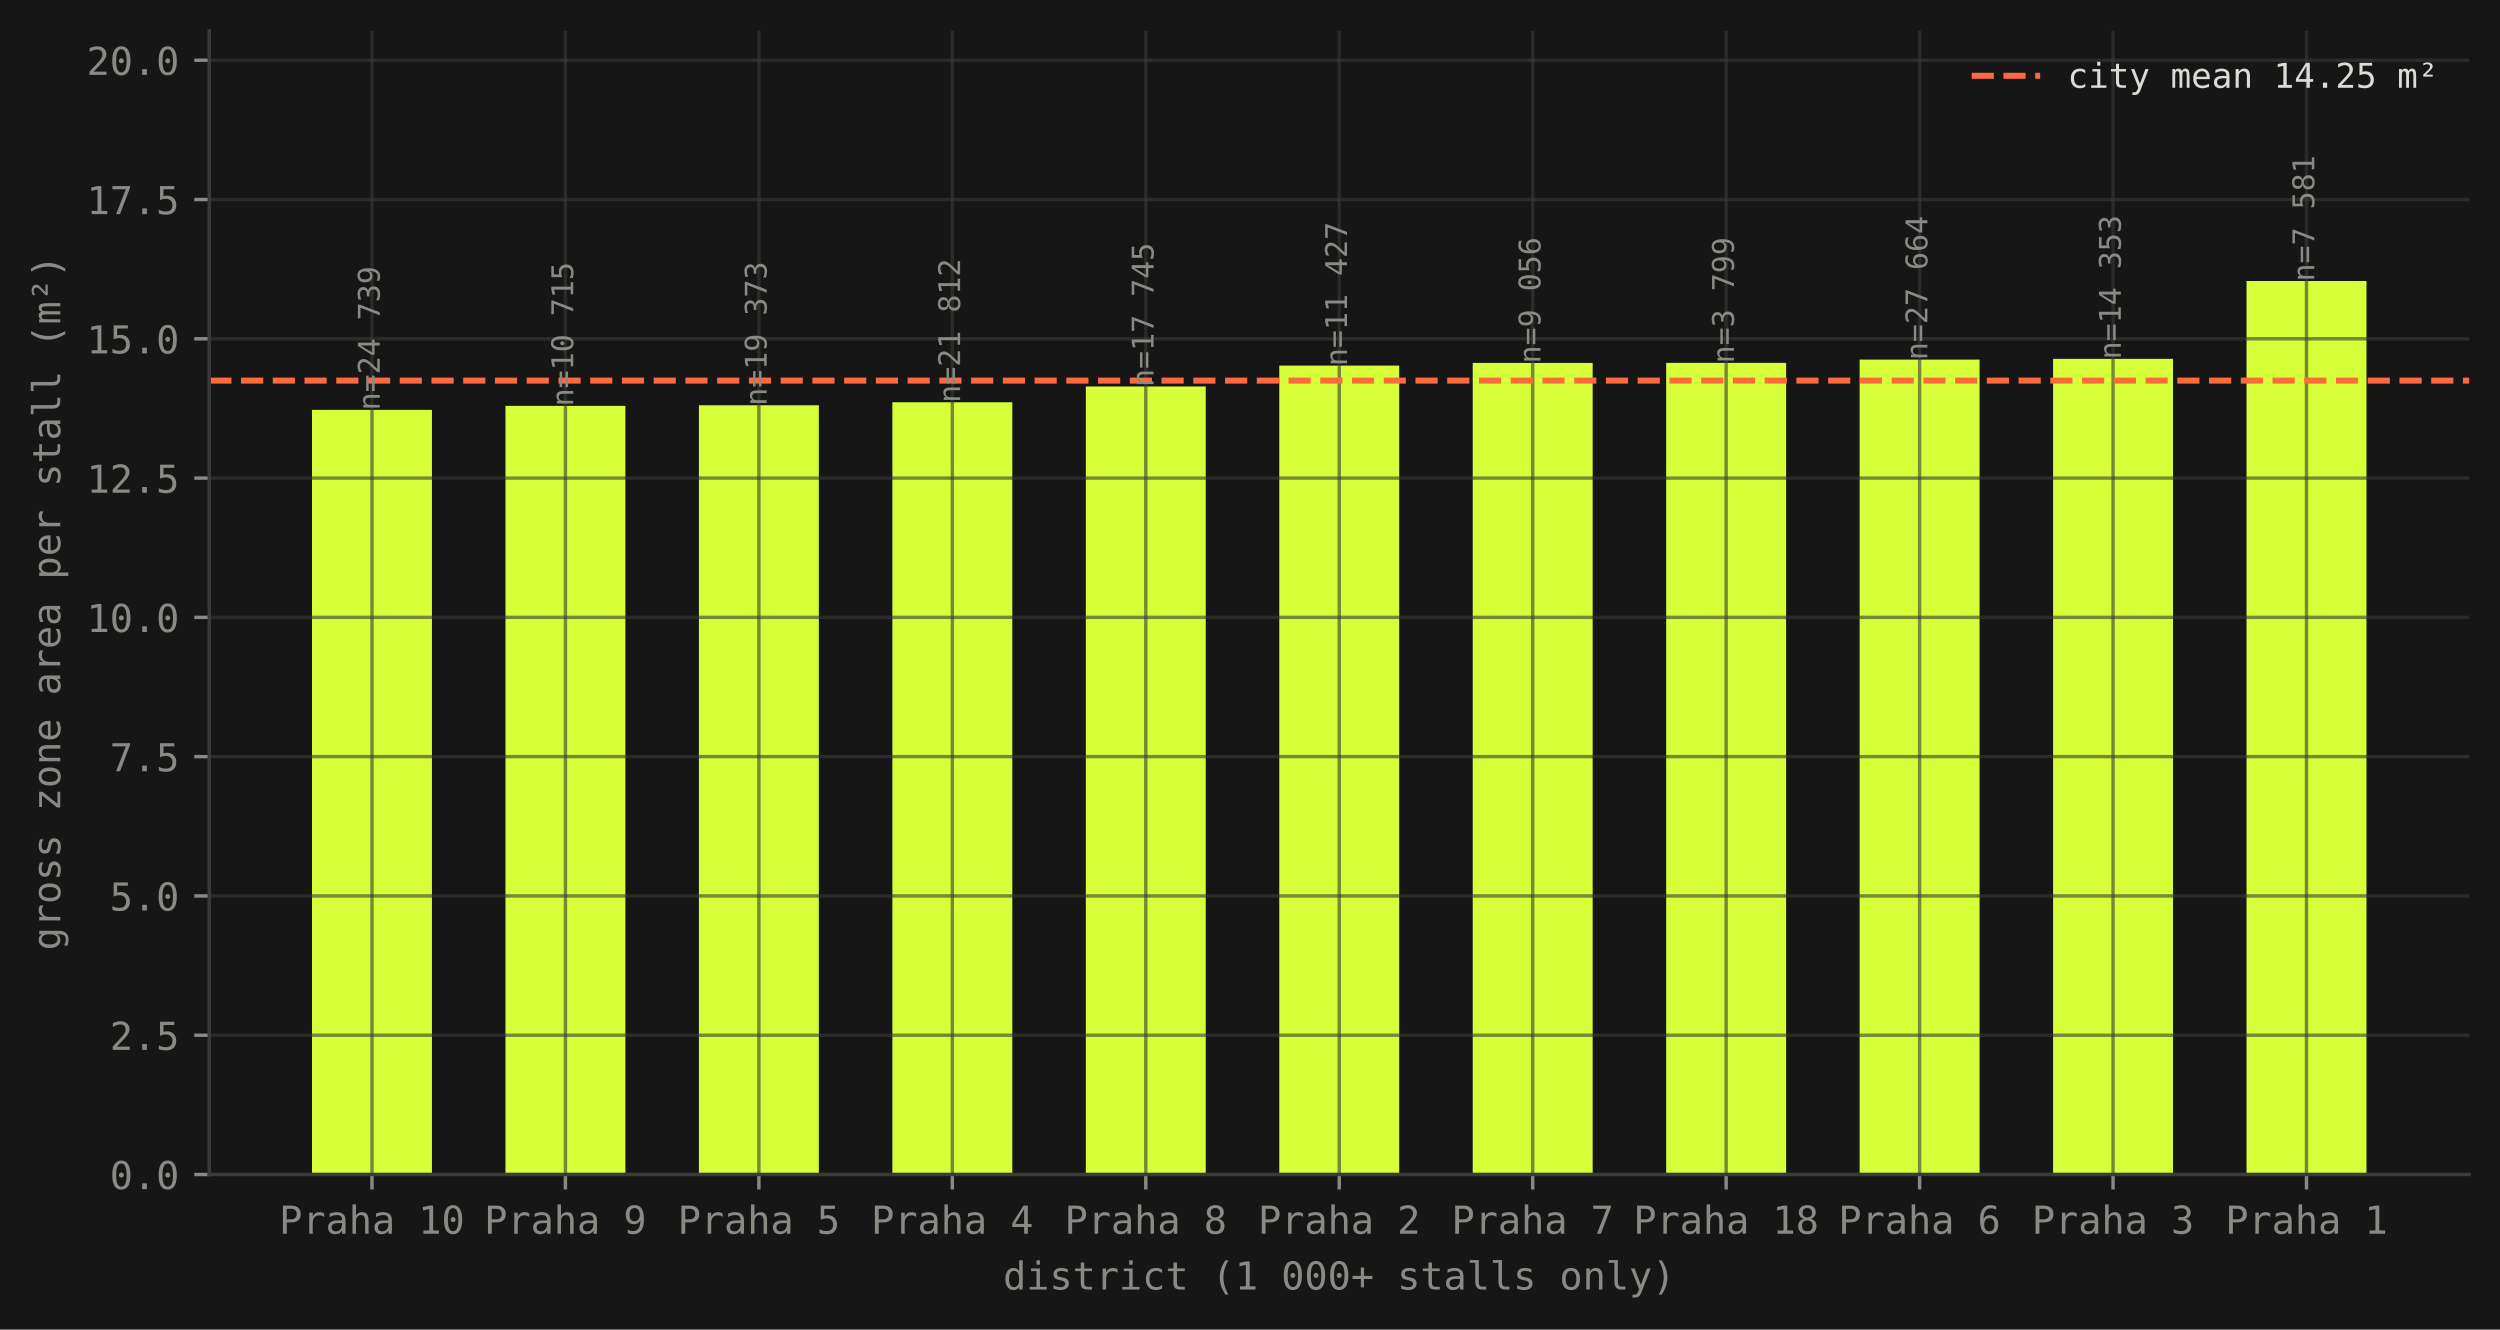
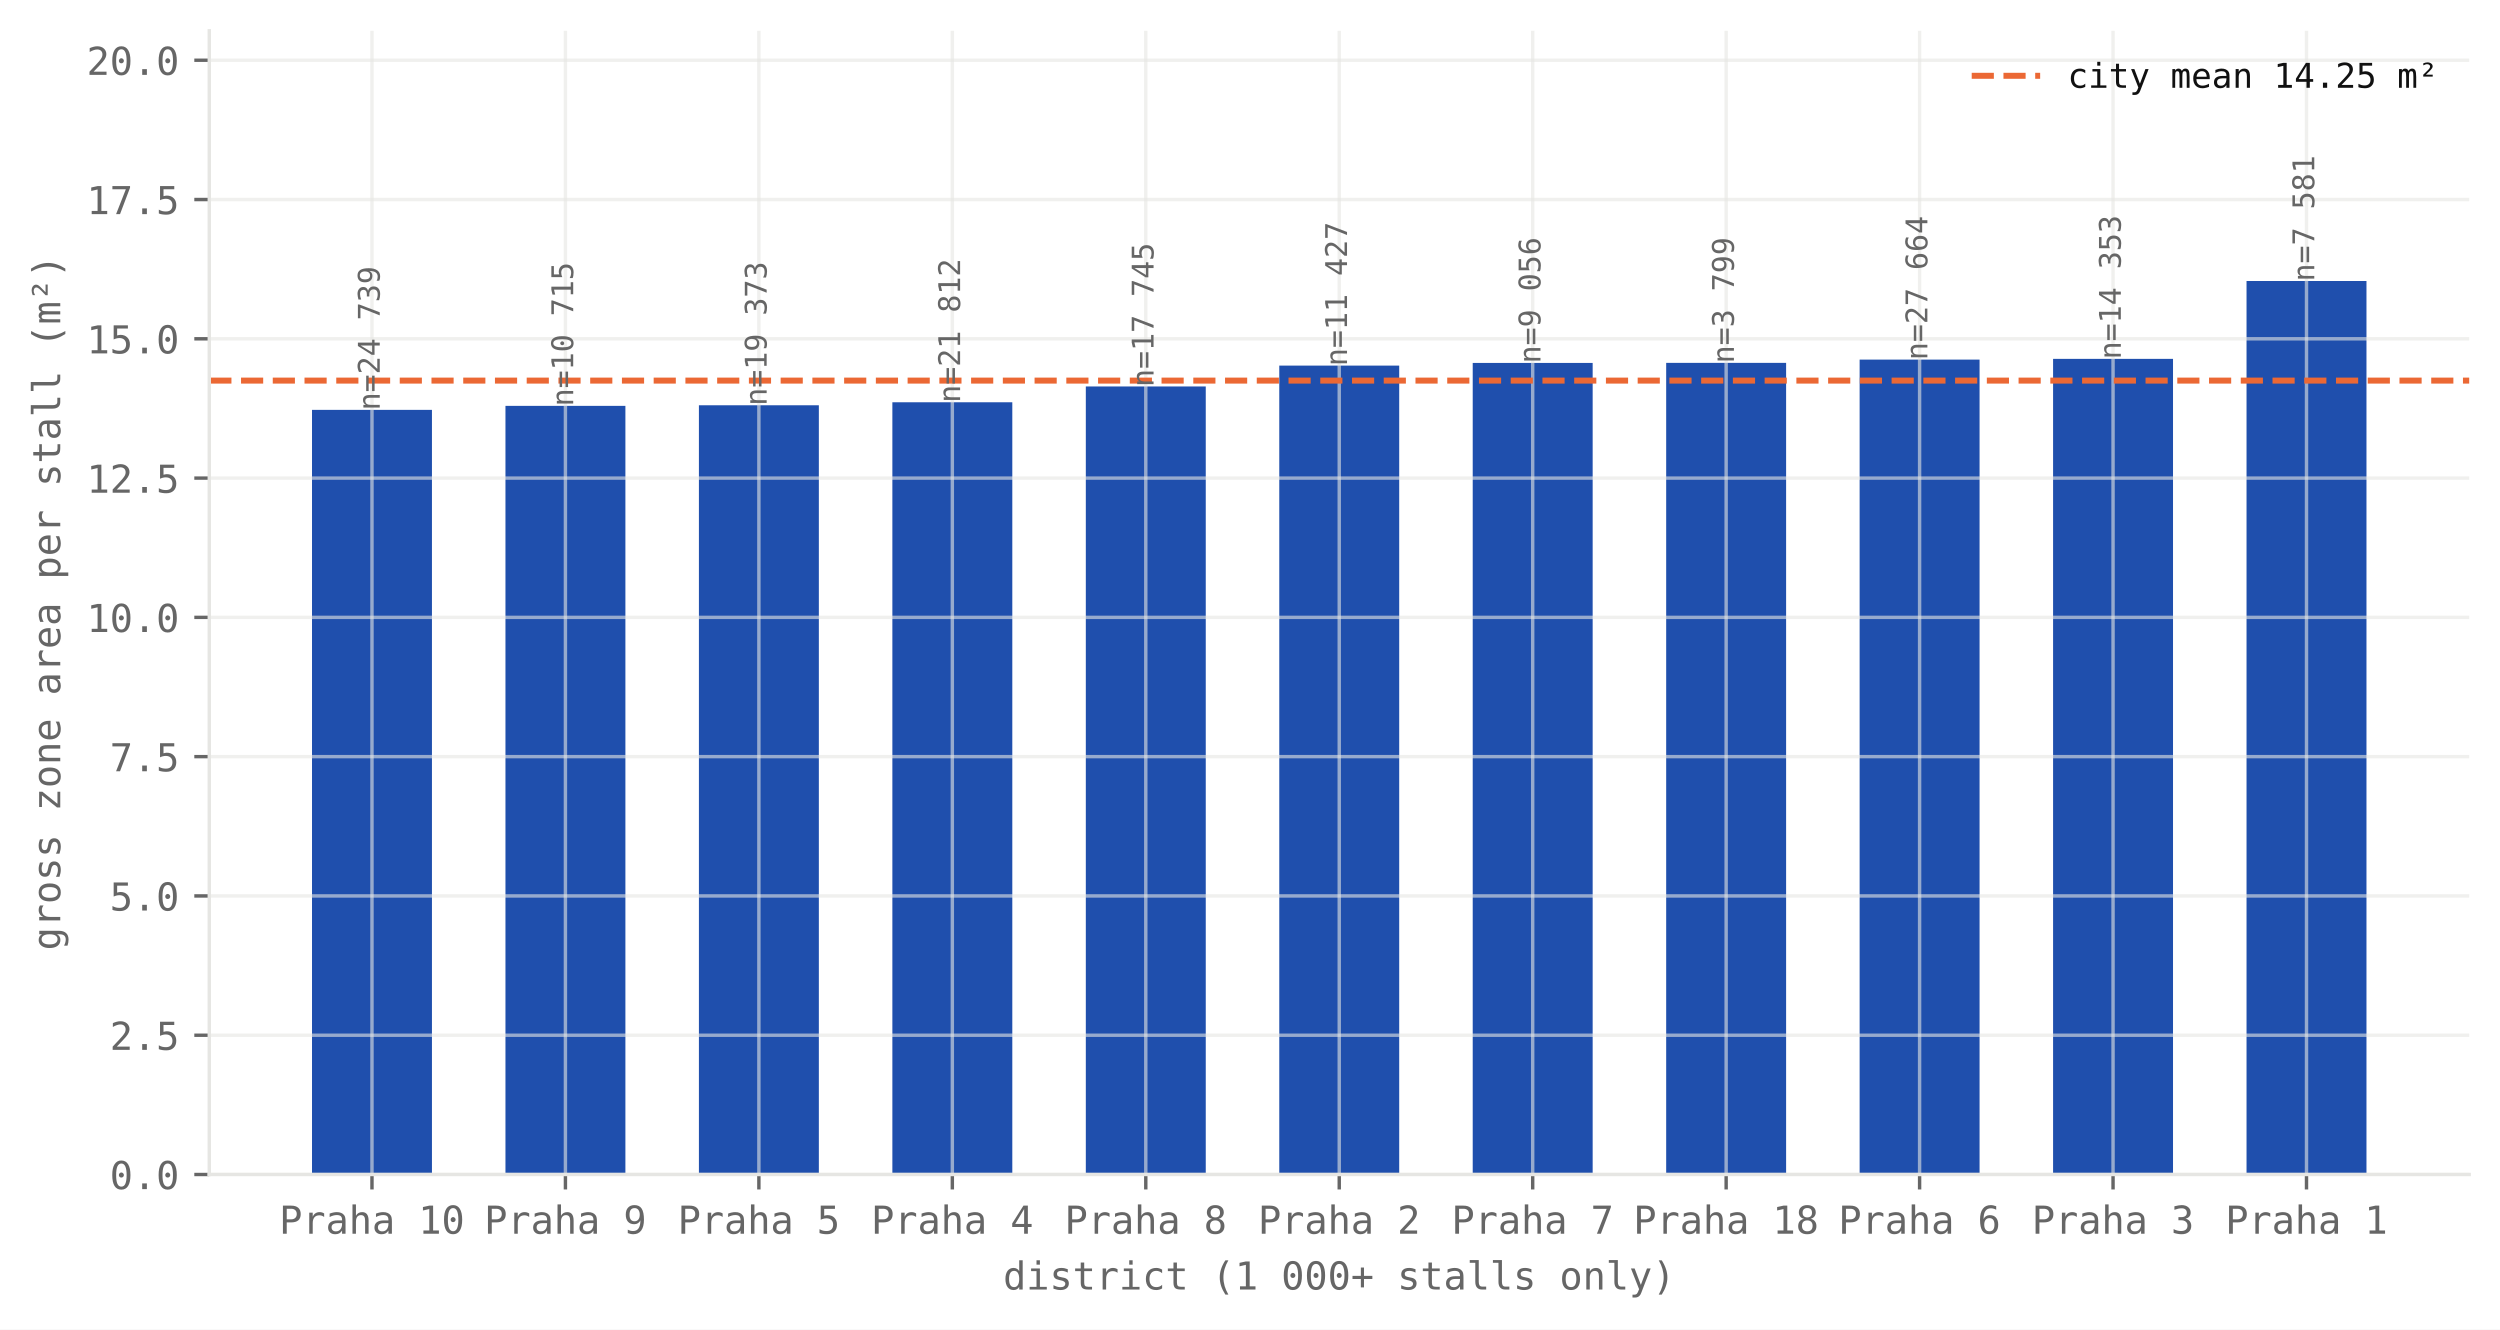
<svg xmlns="http://www.w3.org/2000/svg" xmlns:xlink="http://www.w3.org/1999/xlink" width="584.4pt" height="310.8pt" viewBox="0 0 584.4 310.8" version="1.1">
  <defs>
    <style type="text/css">*{stroke-linejoin: round; stroke-linecap: butt}</style>
  </defs>
  <g id="figure_1">
    <g id="patch_1">
-       <path d="M 0 310.8  L 584.4 310.8  L 584.4 0  L 0 0  z " style="fill: #161616" />
+       <path d="M 0 310.8  L 584.4 310.8  L 584.4 0  L 0 0  z " style="fill: #ffffff" />
    </g>
    <g id="axes_1">
      <g id="patch_2">
-         <path d="M 48.922 274.55  L 577.2 274.55  L 577.2 7.2  L 48.922 7.2  z " style="fill: #161616" />
+         <path d="M 48.922 274.55  L 577.2 274.55  L 577.2 7.2  L 48.922 7.2  z " style="fill: #ffffff" />
      </g>
      <g id="patch_3">
-         <path d="M 72.934 274.55  L 100.972 274.55  L 100.972 95.815  L 72.934 95.815  z " clip-path="url(#pe14a944b74)" style="fill: #d6ff3a" />
+         <path d="M 72.934 274.55  L 100.972 274.55  L 100.972 95.815  L 72.934 95.815  z " clip-path="url(#pe14a944b74)" style="fill: #1f4fad" />
      </g>
      <g id="patch_4">
-         <path d="M 118.156 274.55  L 146.193 274.55  L 146.193 94.875  L 118.156 94.875  z " clip-path="url(#pe14a944b74)" style="fill: #d6ff3a" />
+         <path d="M 118.156 274.55  L 146.193 274.55  L 146.193 94.875  L 118.156 94.875  z " clip-path="url(#pe14a944b74)" style="fill: #1f4fad" />
      </g>
      <g id="patch_5">
-         <path d="M 163.377 274.55  L 191.415 274.55  L 191.415 94.736  L 163.377 94.736  z " clip-path="url(#pe14a944b74)" style="fill: #d6ff3a" />
+         <path d="M 163.377 274.55  L 191.415 274.55  L 191.415 94.736  L 163.377 94.736  z " clip-path="url(#pe14a944b74)" style="fill: #1f4fad" />
      </g>
      <g id="patch_6">
-         <path d="M 208.599 274.55  L 236.636 274.55  L 236.636 94.041  L 208.599 94.041  z " clip-path="url(#pe14a944b74)" style="fill: #d6ff3a" />
+         <path d="M 208.599 274.55  L 236.636 274.55  L 236.636 94.041  L 208.599 94.041  z " clip-path="url(#pe14a944b74)" style="fill: #1f4fad" />
      </g>
      <g id="patch_7">
-         <path d="M 253.82 274.55  L 281.858 274.55  L 281.858 90.345  L 253.82 90.345  z " clip-path="url(#pe14a944b74)" style="fill: #d6ff3a" />
+         <path d="M 253.82 274.55  L 281.858 274.55  L 281.858 90.345  L 253.82 90.345  z " clip-path="url(#pe14a944b74)" style="fill: #1f4fad" />
      </g>
      <g id="patch_8">
-         <path d="M 299.042 274.55  L 327.079 274.55  L 327.079 85.464  L 299.042 85.464  z " clip-path="url(#pe14a944b74)" style="fill: #d6ff3a" />
+         <path d="M 299.042 274.55  L 327.079 274.55  L 327.079 85.464  L 299.042 85.464  z " clip-path="url(#pe14a944b74)" style="fill: #1f4fad" />
      </g>
      <g id="patch_9">
-         <path d="M 344.263 274.55  L 372.301 274.55  L 372.301 84.835  L 344.263 84.835  z " clip-path="url(#pe14a944b74)" style="fill: #d6ff3a" />
+         <path d="M 344.263 274.55  L 372.301 274.55  L 372.301 84.835  L 344.263 84.835  z " clip-path="url(#pe14a944b74)" style="fill: #1f4fad" />
      </g>
      <g id="patch_10">
-         <path d="M 389.485 274.55  L 417.522 274.55  L 417.522 84.821  L 389.485 84.821  z " clip-path="url(#pe14a944b74)" style="fill: #d6ff3a" />
+         <path d="M 389.485 274.55  L 417.522 274.55  L 417.522 84.821  L 389.485 84.821  z " clip-path="url(#pe14a944b74)" style="fill: #1f4fad" />
      </g>
      <g id="patch_11">
-         <path d="M 434.706 274.55  L 462.744 274.55  L 462.744 84.068  L 434.706 84.068  z " clip-path="url(#pe14a944b74)" style="fill: #d6ff3a" />
+         <path d="M 434.706 274.55  L 462.744 274.55  L 462.744 84.068  L 434.706 84.068  z " clip-path="url(#pe14a944b74)" style="fill: #1f4fad" />
      </g>
      <g id="patch_12">
-         <path d="M 479.928 274.55  L 507.965 274.55  L 507.965 83.888  L 479.928 83.888  z " clip-path="url(#pe14a944b74)" style="fill: #d6ff3a" />
+         <path d="M 479.928 274.55  L 507.965 274.55  L 507.965 83.888  L 479.928 83.888  z " clip-path="url(#pe14a944b74)" style="fill: #1f4fad" />
      </g>
      <g id="patch_13">
-         <path d="M 525.15 274.55  L 553.187 274.55  L 553.187 65.683  L 525.15 65.683  z " clip-path="url(#pe14a944b74)" style="fill: #d6ff3a" />
+         <path d="M 525.15 274.55  L 553.187 274.55  L 553.187 65.683  L 525.15 65.683  z " clip-path="url(#pe14a944b74)" style="fill: #1f4fad" />
      </g>
      <g id="matplotlib.axis_1">
        <g id="xtick_1">
          <g id="line2d_1">
-             <path d="M 86.953 274.55  L 86.953 7.2  " clip-path="url(#pe14a944b74)" style="fill: none; stroke: #3a3a36; stroke-opacity: 0.6; stroke-width: 0.8; stroke-linecap: square" />
+             <path d="M 86.953 274.55  L 86.953 7.2  " clip-path="url(#pe14a944b74)" style="fill: none; stroke: #e6e6e3; stroke-opacity: 0.6; stroke-width: 0.8; stroke-linecap: square" />
          </g>
          <g id="line2d_2">
            <defs>
-               <path id="m2a8ae893d4" d="M 0 0  L 0 3.5  " style="stroke: #8a8a84; stroke-width: 0.8" />
+               <path id="m2a8ae893d4" d="M 0 0  L 0 3.5  " style="stroke: #666666; stroke-width: 0.8" />
            </defs>
            <g>
-               <use xlink:href="#m2a8ae893d4" x="86.953" y="274.55" style="fill: #8a8a84; stroke: #8a8a84; stroke-width: 0.8" />
+               <use xlink:href="#m2a8ae893d4" x="86.953" y="274.55" style="fill: #666666; stroke: #666666; stroke-width: 0.8" />
            </g>
          </g>
          <g id="text_1">
-             <text style="font-size: 9px; font-family: 'DejaVu Sans Mono', 'Bitstream Vera Sans Mono', 'Computer Modern Typewriter', 'Andale Mono', 'Nimbus Mono L', 'Courier New', 'Courier', 'Fixed', 'Terminal', monospace; text-anchor: middle; fill: #8a8a84" x="86.953" y="288.389" transform="rotate(-0 86.95294 288.3889)">Praha 10</text>
+             <text style="font-size: 9px; font-family: 'DejaVu Sans Mono', 'Bitstream Vera Sans Mono', 'Computer Modern Typewriter', 'Andale Mono', 'Nimbus Mono L', 'Courier New', 'Courier', 'Fixed', 'Terminal', monospace; text-anchor: middle; fill: #666666" x="86.953" y="288.389" transform="rotate(-0 86.95294 288.3889)">Praha 10</text>
          </g>
        </g>
        <g id="xtick_2">
          <g id="line2d_3">
-             <path d="M 132.174 274.55  L 132.174 7.2  " clip-path="url(#pe14a944b74)" style="fill: none; stroke: #3a3a36; stroke-opacity: 0.6; stroke-width: 0.8; stroke-linecap: square" />
+             <path d="M 132.174 274.55  L 132.174 7.2  " clip-path="url(#pe14a944b74)" style="fill: none; stroke: #e6e6e3; stroke-opacity: 0.6; stroke-width: 0.8; stroke-linecap: square" />
          </g>
          <g id="line2d_4">
            <g>
-               <use xlink:href="#m2a8ae893d4" x="132.174" y="274.55" style="fill: #8a8a84; stroke: #8a8a84; stroke-width: 0.8" />
+               <use xlink:href="#m2a8ae893d4" x="132.174" y="274.55" style="fill: #666666; stroke: #666666; stroke-width: 0.8" />
            </g>
          </g>
          <g id="text_2">
-             <text style="font-size: 9px; font-family: 'DejaVu Sans Mono', 'Bitstream Vera Sans Mono', 'Computer Modern Typewriter', 'Andale Mono', 'Nimbus Mono L', 'Courier New', 'Courier', 'Fixed', 'Terminal', monospace; text-anchor: middle; fill: #8a8a84" x="132.174" y="288.389" transform="rotate(-0 132.1745 288.3889)">Praha 9</text>
+             <text style="font-size: 9px; font-family: 'DejaVu Sans Mono', 'Bitstream Vera Sans Mono', 'Computer Modern Typewriter', 'Andale Mono', 'Nimbus Mono L', 'Courier New', 'Courier', 'Fixed', 'Terminal', monospace; text-anchor: middle; fill: #666666" x="132.174" y="288.389" transform="rotate(-0 132.1745 288.3889)">Praha 9</text>
          </g>
        </g>
        <g id="xtick_3">
          <g id="line2d_5">
-             <path d="M 177.396 274.55  L 177.396 7.2  " clip-path="url(#pe14a944b74)" style="fill: none; stroke: #3a3a36; stroke-opacity: 0.6; stroke-width: 0.8; stroke-linecap: square" />
+             <path d="M 177.396 274.55  L 177.396 7.2  " clip-path="url(#pe14a944b74)" style="fill: none; stroke: #e6e6e3; stroke-opacity: 0.6; stroke-width: 0.8; stroke-linecap: square" />
          </g>
          <g id="line2d_6">
            <g>
-               <use xlink:href="#m2a8ae893d4" x="177.396" y="274.55" style="fill: #8a8a84; stroke: #8a8a84; stroke-width: 0.8" />
+               <use xlink:href="#m2a8ae893d4" x="177.396" y="274.55" style="fill: #666666; stroke: #666666; stroke-width: 0.8" />
            </g>
          </g>
          <g id="text_3">
-             <text style="font-size: 9px; font-family: 'DejaVu Sans Mono', 'Bitstream Vera Sans Mono', 'Computer Modern Typewriter', 'Andale Mono', 'Nimbus Mono L', 'Courier New', 'Courier', 'Fixed', 'Terminal', monospace; text-anchor: middle; fill: #8a8a84" x="177.396" y="288.389" transform="rotate(-0 177.396 288.3889)">Praha 5</text>
+             <text style="font-size: 9px; font-family: 'DejaVu Sans Mono', 'Bitstream Vera Sans Mono', 'Computer Modern Typewriter', 'Andale Mono', 'Nimbus Mono L', 'Courier New', 'Courier', 'Fixed', 'Terminal', monospace; text-anchor: middle; fill: #666666" x="177.396" y="288.389" transform="rotate(-0 177.396 288.3889)">Praha 5</text>
          </g>
        </g>
        <g id="xtick_4">
          <g id="line2d_7">
-             <path d="M 222.618 274.55  L 222.618 7.2  " clip-path="url(#pe14a944b74)" style="fill: none; stroke: #3a3a36; stroke-opacity: 0.6; stroke-width: 0.8; stroke-linecap: square" />
+             <path d="M 222.618 274.55  L 222.618 7.2  " clip-path="url(#pe14a944b74)" style="fill: none; stroke: #e6e6e3; stroke-opacity: 0.6; stroke-width: 0.8; stroke-linecap: square" />
          </g>
          <g id="line2d_8">
            <g>
-               <use xlink:href="#m2a8ae893d4" x="222.618" y="274.55" style="fill: #8a8a84; stroke: #8a8a84; stroke-width: 0.8" />
+               <use xlink:href="#m2a8ae893d4" x="222.618" y="274.55" style="fill: #666666; stroke: #666666; stroke-width: 0.8" />
            </g>
          </g>
          <g id="text_4">
-             <text style="font-size: 9px; font-family: 'DejaVu Sans Mono', 'Bitstream Vera Sans Mono', 'Computer Modern Typewriter', 'Andale Mono', 'Nimbus Mono L', 'Courier New', 'Courier', 'Fixed', 'Terminal', monospace; text-anchor: middle; fill: #8a8a84" x="222.618" y="288.389" transform="rotate(-0 222.6175 288.3889)">Praha 4</text>
+             <text style="font-size: 9px; font-family: 'DejaVu Sans Mono', 'Bitstream Vera Sans Mono', 'Computer Modern Typewriter', 'Andale Mono', 'Nimbus Mono L', 'Courier New', 'Courier', 'Fixed', 'Terminal', monospace; text-anchor: middle; fill: #666666" x="222.618" y="288.389" transform="rotate(-0 222.6175 288.3889)">Praha 4</text>
          </g>
        </g>
        <g id="xtick_5">
          <g id="line2d_9">
-             <path d="M 267.839 274.55  L 267.839 7.2  " clip-path="url(#pe14a944b74)" style="fill: none; stroke: #3a3a36; stroke-opacity: 0.6; stroke-width: 0.8; stroke-linecap: square" />
+             <path d="M 267.839 274.55  L 267.839 7.2  " clip-path="url(#pe14a944b74)" style="fill: none; stroke: #e6e6e3; stroke-opacity: 0.6; stroke-width: 0.8; stroke-linecap: square" />
          </g>
          <g id="line2d_10">
            <g>
-               <use xlink:href="#m2a8ae893d4" x="267.839" y="274.55" style="fill: #8a8a84; stroke: #8a8a84; stroke-width: 0.8" />
+               <use xlink:href="#m2a8ae893d4" x="267.839" y="274.55" style="fill: #666666; stroke: #666666; stroke-width: 0.8" />
            </g>
          </g>
          <g id="text_5">
-             <text style="font-size: 9px; font-family: 'DejaVu Sans Mono', 'Bitstream Vera Sans Mono', 'Computer Modern Typewriter', 'Andale Mono', 'Nimbus Mono L', 'Courier New', 'Courier', 'Fixed', 'Terminal', monospace; text-anchor: middle; fill: #8a8a84" x="267.839" y="288.389" transform="rotate(-0 267.8391 288.3889)">Praha 8</text>
+             <text style="font-size: 9px; font-family: 'DejaVu Sans Mono', 'Bitstream Vera Sans Mono', 'Computer Modern Typewriter', 'Andale Mono', 'Nimbus Mono L', 'Courier New', 'Courier', 'Fixed', 'Terminal', monospace; text-anchor: middle; fill: #666666" x="267.839" y="288.389" transform="rotate(-0 267.8391 288.3889)">Praha 8</text>
          </g>
        </g>
        <g id="xtick_6">
          <g id="line2d_11">
-             <path d="M 313.061 274.55  L 313.061 7.2  " clip-path="url(#pe14a944b74)" style="fill: none; stroke: #3a3a36; stroke-opacity: 0.6; stroke-width: 0.8; stroke-linecap: square" />
+             <path d="M 313.061 274.55  L 313.061 7.2  " clip-path="url(#pe14a944b74)" style="fill: none; stroke: #e6e6e3; stroke-opacity: 0.6; stroke-width: 0.8; stroke-linecap: square" />
          </g>
          <g id="line2d_12">
            <g>
-               <use xlink:href="#m2a8ae893d4" x="313.061" y="274.55" style="fill: #8a8a84; stroke: #8a8a84; stroke-width: 0.8" />
+               <use xlink:href="#m2a8ae893d4" x="313.061" y="274.55" style="fill: #666666; stroke: #666666; stroke-width: 0.8" />
            </g>
          </g>
          <g id="text_6">
-             <text style="font-size: 9px; font-family: 'DejaVu Sans Mono', 'Bitstream Vera Sans Mono', 'Computer Modern Typewriter', 'Andale Mono', 'Nimbus Mono L', 'Courier New', 'Courier', 'Fixed', 'Terminal', monospace; text-anchor: middle; fill: #8a8a84" x="313.061" y="288.389" transform="rotate(-0 313.0606 288.3889)">Praha 2</text>
+             <text style="font-size: 9px; font-family: 'DejaVu Sans Mono', 'Bitstream Vera Sans Mono', 'Computer Modern Typewriter', 'Andale Mono', 'Nimbus Mono L', 'Courier New', 'Courier', 'Fixed', 'Terminal', monospace; text-anchor: middle; fill: #666666" x="313.061" y="288.389" transform="rotate(-0 313.0606 288.3889)">Praha 2</text>
          </g>
        </g>
        <g id="xtick_7">
          <g id="line2d_13">
-             <path d="M 358.282 274.55  L 358.282 7.2  " clip-path="url(#pe14a944b74)" style="fill: none; stroke: #3a3a36; stroke-opacity: 0.6; stroke-width: 0.8; stroke-linecap: square" />
+             <path d="M 358.282 274.55  L 358.282 7.2  " clip-path="url(#pe14a944b74)" style="fill: none; stroke: #e6e6e3; stroke-opacity: 0.6; stroke-width: 0.8; stroke-linecap: square" />
          </g>
          <g id="line2d_14">
            <g>
-               <use xlink:href="#m2a8ae893d4" x="358.282" y="274.55" style="fill: #8a8a84; stroke: #8a8a84; stroke-width: 0.8" />
+               <use xlink:href="#m2a8ae893d4" x="358.282" y="274.55" style="fill: #666666; stroke: #666666; stroke-width: 0.8" />
            </g>
          </g>
          <g id="text_7">
-             <text style="font-size: 9px; font-family: 'DejaVu Sans Mono', 'Bitstream Vera Sans Mono', 'Computer Modern Typewriter', 'Andale Mono', 'Nimbus Mono L', 'Courier New', 'Courier', 'Fixed', 'Terminal', monospace; text-anchor: middle; fill: #8a8a84" x="358.282" y="288.389" transform="rotate(-0 358.2821 288.3889)">Praha 7</text>
+             <text style="font-size: 9px; font-family: 'DejaVu Sans Mono', 'Bitstream Vera Sans Mono', 'Computer Modern Typewriter', 'Andale Mono', 'Nimbus Mono L', 'Courier New', 'Courier', 'Fixed', 'Terminal', monospace; text-anchor: middle; fill: #666666" x="358.282" y="288.389" transform="rotate(-0 358.2821 288.3889)">Praha 7</text>
          </g>
        </g>
        <g id="xtick_8">
          <g id="line2d_15">
-             <path d="M 403.504 274.55  L 403.504 7.2  " clip-path="url(#pe14a944b74)" style="fill: none; stroke: #3a3a36; stroke-opacity: 0.6; stroke-width: 0.8; stroke-linecap: square" />
+             <path d="M 403.504 274.55  L 403.504 7.2  " clip-path="url(#pe14a944b74)" style="fill: none; stroke: #e6e6e3; stroke-opacity: 0.6; stroke-width: 0.8; stroke-linecap: square" />
          </g>
          <g id="line2d_16">
            <g>
-               <use xlink:href="#m2a8ae893d4" x="403.504" y="274.55" style="fill: #8a8a84; stroke: #8a8a84; stroke-width: 0.8" />
+               <use xlink:href="#m2a8ae893d4" x="403.504" y="274.55" style="fill: #666666; stroke: #666666; stroke-width: 0.8" />
            </g>
          </g>
          <g id="text_8">
-             <text style="font-size: 9px; font-family: 'DejaVu Sans Mono', 'Bitstream Vera Sans Mono', 'Computer Modern Typewriter', 'Andale Mono', 'Nimbus Mono L', 'Courier New', 'Courier', 'Fixed', 'Terminal', monospace; text-anchor: middle; fill: #8a8a84" x="403.504" y="288.389" transform="rotate(-0 403.5036 288.3889)">Praha 18</text>
+             <text style="font-size: 9px; font-family: 'DejaVu Sans Mono', 'Bitstream Vera Sans Mono', 'Computer Modern Typewriter', 'Andale Mono', 'Nimbus Mono L', 'Courier New', 'Courier', 'Fixed', 'Terminal', monospace; text-anchor: middle; fill: #666666" x="403.504" y="288.389" transform="rotate(-0 403.5036 288.3889)">Praha 18</text>
          </g>
        </g>
        <g id="xtick_9">
          <g id="line2d_17">
-             <path d="M 448.725 274.55  L 448.725 7.2  " clip-path="url(#pe14a944b74)" style="fill: none; stroke: #3a3a36; stroke-opacity: 0.6; stroke-width: 0.8; stroke-linecap: square" />
+             <path d="M 448.725 274.55  L 448.725 7.2  " clip-path="url(#pe14a944b74)" style="fill: none; stroke: #e6e6e3; stroke-opacity: 0.6; stroke-width: 0.8; stroke-linecap: square" />
          </g>
          <g id="line2d_18">
            <g>
-               <use xlink:href="#m2a8ae893d4" x="448.725" y="274.55" style="fill: #8a8a84; stroke: #8a8a84; stroke-width: 0.8" />
+               <use xlink:href="#m2a8ae893d4" x="448.725" y="274.55" style="fill: #666666; stroke: #666666; stroke-width: 0.8" />
            </g>
          </g>
          <g id="text_9">
-             <text style="font-size: 9px; font-family: 'DejaVu Sans Mono', 'Bitstream Vera Sans Mono', 'Computer Modern Typewriter', 'Andale Mono', 'Nimbus Mono L', 'Courier New', 'Courier', 'Fixed', 'Terminal', monospace; text-anchor: middle; fill: #8a8a84" x="448.725" y="288.389" transform="rotate(-0 448.7252 288.3889)">Praha 6</text>
+             <text style="font-size: 9px; font-family: 'DejaVu Sans Mono', 'Bitstream Vera Sans Mono', 'Computer Modern Typewriter', 'Andale Mono', 'Nimbus Mono L', 'Courier New', 'Courier', 'Fixed', 'Terminal', monospace; text-anchor: middle; fill: #666666" x="448.725" y="288.389" transform="rotate(-0 448.7252 288.3889)">Praha 6</text>
          </g>
        </g>
        <g id="xtick_10">
          <g id="line2d_19">
-             <path d="M 493.947 274.55  L 493.947 7.2  " clip-path="url(#pe14a944b74)" style="fill: none; stroke: #3a3a36; stroke-opacity: 0.6; stroke-width: 0.8; stroke-linecap: square" />
+             <path d="M 493.947 274.55  L 493.947 7.2  " clip-path="url(#pe14a944b74)" style="fill: none; stroke: #e6e6e3; stroke-opacity: 0.6; stroke-width: 0.8; stroke-linecap: square" />
          </g>
          <g id="line2d_20">
            <g>
-               <use xlink:href="#m2a8ae893d4" x="493.947" y="274.55" style="fill: #8a8a84; stroke: #8a8a84; stroke-width: 0.8" />
+               <use xlink:href="#m2a8ae893d4" x="493.947" y="274.55" style="fill: #666666; stroke: #666666; stroke-width: 0.8" />
            </g>
          </g>
          <g id="text_10">
-             <text style="font-size: 9px; font-family: 'DejaVu Sans Mono', 'Bitstream Vera Sans Mono', 'Computer Modern Typewriter', 'Andale Mono', 'Nimbus Mono L', 'Courier New', 'Courier', 'Fixed', 'Terminal', monospace; text-anchor: middle; fill: #8a8a84" x="493.947" y="288.389" transform="rotate(-0 493.9467 288.3889)">Praha 3</text>
+             <text style="font-size: 9px; font-family: 'DejaVu Sans Mono', 'Bitstream Vera Sans Mono', 'Computer Modern Typewriter', 'Andale Mono', 'Nimbus Mono L', 'Courier New', 'Courier', 'Fixed', 'Terminal', monospace; text-anchor: middle; fill: #666666" x="493.947" y="288.389" transform="rotate(-0 493.9467 288.3889)">Praha 3</text>
          </g>
        </g>
        <g id="xtick_11">
          <g id="line2d_21">
-             <path d="M 539.168 274.55  L 539.168 7.2  " clip-path="url(#pe14a944b74)" style="fill: none; stroke: #3a3a36; stroke-opacity: 0.6; stroke-width: 0.8; stroke-linecap: square" />
+             <path d="M 539.168 274.55  L 539.168 7.2  " clip-path="url(#pe14a944b74)" style="fill: none; stroke: #e6e6e3; stroke-opacity: 0.6; stroke-width: 0.8; stroke-linecap: square" />
          </g>
          <g id="line2d_22">
            <g>
-               <use xlink:href="#m2a8ae893d4" x="539.168" y="274.55" style="fill: #8a8a84; stroke: #8a8a84; stroke-width: 0.8" />
+               <use xlink:href="#m2a8ae893d4" x="539.168" y="274.55" style="fill: #666666; stroke: #666666; stroke-width: 0.8" />
            </g>
          </g>
          <g id="text_11">
-             <text style="font-size: 9px; font-family: 'DejaVu Sans Mono', 'Bitstream Vera Sans Mono', 'Computer Modern Typewriter', 'Andale Mono', 'Nimbus Mono L', 'Courier New', 'Courier', 'Fixed', 'Terminal', monospace; text-anchor: middle; fill: #8a8a84" x="539.168" y="288.389" transform="rotate(-0 539.1682 288.3889)">Praha 1</text>
+             <text style="font-size: 9px; font-family: 'DejaVu Sans Mono', 'Bitstream Vera Sans Mono', 'Computer Modern Typewriter', 'Andale Mono', 'Nimbus Mono L', 'Courier New', 'Courier', 'Fixed', 'Terminal', monospace; text-anchor: middle; fill: #666666" x="539.168" y="288.389" transform="rotate(-0 539.1682 288.3889)">Praha 1</text>
          </g>
        </g>
        <g id="text_12">
-           <text style="font-size: 9px; font-family: 'DejaVu Sans Mono', 'Bitstream Vera Sans Mono', 'Computer Modern Typewriter', 'Andale Mono', 'Nimbus Mono L', 'Courier New', 'Courier', 'Fixed', 'Terminal', monospace; text-anchor: middle; fill: #8a8a84" x="313.061" y="301.437" transform="rotate(-0 313.0606 301.4374)">district (1 000+ stalls only)</text>
+           <text style="font-size: 9px; font-family: 'DejaVu Sans Mono', 'Bitstream Vera Sans Mono', 'Computer Modern Typewriter', 'Andale Mono', 'Nimbus Mono L', 'Courier New', 'Courier', 'Fixed', 'Terminal', monospace; text-anchor: middle; fill: #666666" x="313.061" y="301.437" transform="rotate(-0 313.0606 301.4374)">district (1 000+ stalls only)</text>
        </g>
      </g>
      <g id="matplotlib.axis_2">
        <g id="ytick_1">
          <g id="line2d_23">
-             <path d="M 48.922 274.55  L 577.2 274.55  " clip-path="url(#pe14a944b74)" style="fill: none; stroke: #3a3a36; stroke-opacity: 0.6; stroke-width: 0.8; stroke-linecap: square" />
+             <path d="M 48.922 274.55  L 577.2 274.55  " clip-path="url(#pe14a944b74)" style="fill: none; stroke: #e6e6e3; stroke-opacity: 0.6; stroke-width: 0.8; stroke-linecap: square" />
          </g>
          <g id="line2d_24">
            <defs>
-               <path id="m77668a5bbd" d="M 0 0  L -3.5 0  " style="stroke: #8a8a84; stroke-width: 0.8" />
+               <path id="m77668a5bbd" d="M 0 0  L -3.5 0  " style="stroke: #666666; stroke-width: 0.8" />
            </defs>
            <g>
-               <use xlink:href="#m77668a5bbd" x="48.922" y="274.55" style="fill: #8a8a84; stroke: #8a8a84; stroke-width: 0.8" />
+               <use xlink:href="#m77668a5bbd" x="48.922" y="274.55" style="fill: #666666; stroke: #666666; stroke-width: 0.8" />
            </g>
          </g>
          <g id="text_13">
-             <text style="font-size: 9px; font-family: 'DejaVu Sans Mono', 'Bitstream Vera Sans Mono', 'Computer Modern Typewriter', 'Andale Mono', 'Nimbus Mono L', 'Courier New', 'Courier', 'Fixed', 'Terminal', monospace; text-anchor: end; fill: #8a8a84" x="41.922" y="277.969" transform="rotate(-0 41.92164 277.9692)">0.0</text>
+             <text style="font-size: 9px; font-family: 'DejaVu Sans Mono', 'Bitstream Vera Sans Mono', 'Computer Modern Typewriter', 'Andale Mono', 'Nimbus Mono L', 'Courier New', 'Courier', 'Fixed', 'Terminal', monospace; text-anchor: end; fill: #666666" x="41.922" y="277.969" transform="rotate(-0 41.92164 277.9692)">0.0</text>
          </g>
        </g>
        <g id="ytick_2">
          <g id="line2d_25">
-             <path d="M 48.922 241.992  L 577.2 241.992  " clip-path="url(#pe14a944b74)" style="fill: none; stroke: #3a3a36; stroke-opacity: 0.6; stroke-width: 0.8; stroke-linecap: square" />
+             <path d="M 48.922 241.992  L 577.2 241.992  " clip-path="url(#pe14a944b74)" style="fill: none; stroke: #e6e6e3; stroke-opacity: 0.6; stroke-width: 0.8; stroke-linecap: square" />
          </g>
          <g id="line2d_26">
            <g>
-               <use xlink:href="#m77668a5bbd" x="48.922" y="241.992" style="fill: #8a8a84; stroke: #8a8a84; stroke-width: 0.8" />
+               <use xlink:href="#m77668a5bbd" x="48.922" y="241.992" style="fill: #666666; stroke: #666666; stroke-width: 0.8" />
            </g>
          </g>
          <g id="text_14">
-             <text style="font-size: 9px; font-family: 'DejaVu Sans Mono', 'Bitstream Vera Sans Mono', 'Computer Modern Typewriter', 'Andale Mono', 'Nimbus Mono L', 'Courier New', 'Courier', 'Fixed', 'Terminal', monospace; text-anchor: end; fill: #8a8a84" x="41.922" y="245.411" transform="rotate(-0 41.92164 245.4108)">2.5</text>
+             <text style="font-size: 9px; font-family: 'DejaVu Sans Mono', 'Bitstream Vera Sans Mono', 'Computer Modern Typewriter', 'Andale Mono', 'Nimbus Mono L', 'Courier New', 'Courier', 'Fixed', 'Terminal', monospace; text-anchor: end; fill: #666666" x="41.922" y="245.411" transform="rotate(-0 41.92164 245.4108)">2.5</text>
          </g>
        </g>
        <g id="ytick_3">
          <g id="line2d_27">
-             <path d="M 48.922 209.433  L 577.2 209.433  " clip-path="url(#pe14a944b74)" style="fill: none; stroke: #3a3a36; stroke-opacity: 0.6; stroke-width: 0.8; stroke-linecap: square" />
+             <path d="M 48.922 209.433  L 577.2 209.433  " clip-path="url(#pe14a944b74)" style="fill: none; stroke: #e6e6e3; stroke-opacity: 0.6; stroke-width: 0.8; stroke-linecap: square" />
          </g>
          <g id="line2d_28">
            <g>
-               <use xlink:href="#m77668a5bbd" x="48.922" y="209.433" style="fill: #8a8a84; stroke: #8a8a84; stroke-width: 0.8" />
+               <use xlink:href="#m77668a5bbd" x="48.922" y="209.433" style="fill: #666666; stroke: #666666; stroke-width: 0.8" />
            </g>
          </g>
          <g id="text_15">
-             <text style="font-size: 9px; font-family: 'DejaVu Sans Mono', 'Bitstream Vera Sans Mono', 'Computer Modern Typewriter', 'Andale Mono', 'Nimbus Mono L', 'Courier New', 'Courier', 'Fixed', 'Terminal', monospace; text-anchor: end; fill: #8a8a84" x="41.922" y="212.852" transform="rotate(-0 41.92164 212.8523)">5.0</text>
+             <text style="font-size: 9px; font-family: 'DejaVu Sans Mono', 'Bitstream Vera Sans Mono', 'Computer Modern Typewriter', 'Andale Mono', 'Nimbus Mono L', 'Courier New', 'Courier', 'Fixed', 'Terminal', monospace; text-anchor: end; fill: #666666" x="41.922" y="212.852" transform="rotate(-0 41.92164 212.8523)">5.0</text>
          </g>
        </g>
        <g id="ytick_4">
          <g id="line2d_29">
-             <path d="M 48.922 176.875  L 577.2 176.875  " clip-path="url(#pe14a944b74)" style="fill: none; stroke: #3a3a36; stroke-opacity: 0.6; stroke-width: 0.8; stroke-linecap: square" />
+             <path d="M 48.922 176.875  L 577.2 176.875  " clip-path="url(#pe14a944b74)" style="fill: none; stroke: #e6e6e3; stroke-opacity: 0.6; stroke-width: 0.8; stroke-linecap: square" />
          </g>
          <g id="line2d_30">
            <g>
-               <use xlink:href="#m77668a5bbd" x="48.922" y="176.875" style="fill: #8a8a84; stroke: #8a8a84; stroke-width: 0.8" />
+               <use xlink:href="#m77668a5bbd" x="48.922" y="176.875" style="fill: #666666; stroke: #666666; stroke-width: 0.8" />
            </g>
          </g>
          <g id="text_16">
-             <text style="font-size: 9px; font-family: 'DejaVu Sans Mono', 'Bitstream Vera Sans Mono', 'Computer Modern Typewriter', 'Andale Mono', 'Nimbus Mono L', 'Courier New', 'Courier', 'Fixed', 'Terminal', monospace; text-anchor: end; fill: #8a8a84" x="41.922" y="180.294" transform="rotate(-0 41.92164 180.2938)">7.5</text>
+             <text style="font-size: 9px; font-family: 'DejaVu Sans Mono', 'Bitstream Vera Sans Mono', 'Computer Modern Typewriter', 'Andale Mono', 'Nimbus Mono L', 'Courier New', 'Courier', 'Fixed', 'Terminal', monospace; text-anchor: end; fill: #666666" x="41.922" y="180.294" transform="rotate(-0 41.92164 180.2938)">7.5</text>
          </g>
        </g>
        <g id="ytick_5">
          <g id="line2d_31">
-             <path d="M 48.922 144.316  L 577.2 144.316  " clip-path="url(#pe14a944b74)" style="fill: none; stroke: #3a3a36; stroke-opacity: 0.6; stroke-width: 0.8; stroke-linecap: square" />
+             <path d="M 48.922 144.316  L 577.2 144.316  " clip-path="url(#pe14a944b74)" style="fill: none; stroke: #e6e6e3; stroke-opacity: 0.6; stroke-width: 0.8; stroke-linecap: square" />
          </g>
          <g id="line2d_32">
            <g>
-               <use xlink:href="#m77668a5bbd" x="48.922" y="144.316" style="fill: #8a8a84; stroke: #8a8a84; stroke-width: 0.8" />
+               <use xlink:href="#m77668a5bbd" x="48.922" y="144.316" style="fill: #666666; stroke: #666666; stroke-width: 0.8" />
            </g>
          </g>
          <g id="text_17">
-             <text style="font-size: 9px; font-family: 'DejaVu Sans Mono', 'Bitstream Vera Sans Mono', 'Computer Modern Typewriter', 'Andale Mono', 'Nimbus Mono L', 'Courier New', 'Courier', 'Fixed', 'Terminal', monospace; text-anchor: end; fill: #8a8a84" x="41.922" y="147.735" transform="rotate(-0 41.92164 147.7353)">10.0</text>
+             <text style="font-size: 9px; font-family: 'DejaVu Sans Mono', 'Bitstream Vera Sans Mono', 'Computer Modern Typewriter', 'Andale Mono', 'Nimbus Mono L', 'Courier New', 'Courier', 'Fixed', 'Terminal', monospace; text-anchor: end; fill: #666666" x="41.922" y="147.735" transform="rotate(-0 41.92164 147.7353)">10.0</text>
          </g>
        </g>
        <g id="ytick_6">
          <g id="line2d_33">
-             <path d="M 48.922 111.758  L 577.2 111.758  " clip-path="url(#pe14a944b74)" style="fill: none; stroke: #3a3a36; stroke-opacity: 0.6; stroke-width: 0.8; stroke-linecap: square" />
+             <path d="M 48.922 111.758  L 577.2 111.758  " clip-path="url(#pe14a944b74)" style="fill: none; stroke: #e6e6e3; stroke-opacity: 0.6; stroke-width: 0.8; stroke-linecap: square" />
          </g>
          <g id="line2d_34">
            <g>
-               <use xlink:href="#m77668a5bbd" x="48.922" y="111.758" style="fill: #8a8a84; stroke: #8a8a84; stroke-width: 0.8" />
+               <use xlink:href="#m77668a5bbd" x="48.922" y="111.758" style="fill: #666666; stroke: #666666; stroke-width: 0.8" />
            </g>
          </g>
          <g id="text_18">
-             <text style="font-size: 9px; font-family: 'DejaVu Sans Mono', 'Bitstream Vera Sans Mono', 'Computer Modern Typewriter', 'Andale Mono', 'Nimbus Mono L', 'Courier New', 'Courier', 'Fixed', 'Terminal', monospace; text-anchor: end; fill: #8a8a84" x="41.922" y="115.177" transform="rotate(-0 41.92164 115.1768)">12.5</text>
+             <text style="font-size: 9px; font-family: 'DejaVu Sans Mono', 'Bitstream Vera Sans Mono', 'Computer Modern Typewriter', 'Andale Mono', 'Nimbus Mono L', 'Courier New', 'Courier', 'Fixed', 'Terminal', monospace; text-anchor: end; fill: #666666" x="41.922" y="115.177" transform="rotate(-0 41.92164 115.1768)">12.5</text>
          </g>
        </g>
        <g id="ytick_7">
          <g id="line2d_35">
-             <path d="M 48.922 79.199  L 577.2 79.199  " clip-path="url(#pe14a944b74)" style="fill: none; stroke: #3a3a36; stroke-opacity: 0.6; stroke-width: 0.8; stroke-linecap: square" />
+             <path d="M 48.922 79.199  L 577.2 79.199  " clip-path="url(#pe14a944b74)" style="fill: none; stroke: #e6e6e3; stroke-opacity: 0.6; stroke-width: 0.8; stroke-linecap: square" />
          </g>
          <g id="line2d_36">
            <g>
-               <use xlink:href="#m77668a5bbd" x="48.922" y="79.199" style="fill: #8a8a84; stroke: #8a8a84; stroke-width: 0.8" />
+               <use xlink:href="#m77668a5bbd" x="48.922" y="79.199" style="fill: #666666; stroke: #666666; stroke-width: 0.8" />
            </g>
          </g>
          <g id="text_19">
-             <text style="font-size: 9px; font-family: 'DejaVu Sans Mono', 'Bitstream Vera Sans Mono', 'Computer Modern Typewriter', 'Andale Mono', 'Nimbus Mono L', 'Courier New', 'Courier', 'Fixed', 'Terminal', monospace; text-anchor: end; fill: #8a8a84" x="41.922" y="82.618" transform="rotate(-0 41.92164 82.61835)">15.0</text>
+             <text style="font-size: 9px; font-family: 'DejaVu Sans Mono', 'Bitstream Vera Sans Mono', 'Computer Modern Typewriter', 'Andale Mono', 'Nimbus Mono L', 'Courier New', 'Courier', 'Fixed', 'Terminal', monospace; text-anchor: end; fill: #666666" x="41.922" y="82.618" transform="rotate(-0 41.92164 82.61835)">15.0</text>
          </g>
        </g>
        <g id="ytick_8">
          <g id="line2d_37">
-             <path d="M 48.922 46.641  L 577.2 46.641  " clip-path="url(#pe14a944b74)" style="fill: none; stroke: #3a3a36; stroke-opacity: 0.6; stroke-width: 0.8; stroke-linecap: square" />
+             <path d="M 48.922 46.641  L 577.2 46.641  " clip-path="url(#pe14a944b74)" style="fill: none; stroke: #e6e6e3; stroke-opacity: 0.6; stroke-width: 0.8; stroke-linecap: square" />
          </g>
          <g id="line2d_38">
            <g>
-               <use xlink:href="#m77668a5bbd" x="48.922" y="46.641" style="fill: #8a8a84; stroke: #8a8a84; stroke-width: 0.8" />
+               <use xlink:href="#m77668a5bbd" x="48.922" y="46.641" style="fill: #666666; stroke: #666666; stroke-width: 0.8" />
            </g>
          </g>
          <g id="text_20">
-             <text style="font-size: 9px; font-family: 'DejaVu Sans Mono', 'Bitstream Vera Sans Mono', 'Computer Modern Typewriter', 'Andale Mono', 'Nimbus Mono L', 'Courier New', 'Courier', 'Fixed', 'Terminal', monospace; text-anchor: end; fill: #8a8a84" x="41.922" y="50.06" transform="rotate(-0 41.92164 50.05986)">17.5</text>
+             <text style="font-size: 9px; font-family: 'DejaVu Sans Mono', 'Bitstream Vera Sans Mono', 'Computer Modern Typewriter', 'Andale Mono', 'Nimbus Mono L', 'Courier New', 'Courier', 'Fixed', 'Terminal', monospace; text-anchor: end; fill: #666666" x="41.922" y="50.06" transform="rotate(-0 41.92164 50.05986)">17.5</text>
          </g>
        </g>
        <g id="ytick_9">
          <g id="line2d_39">
-             <path d="M 48.922 14.082  L 577.2 14.082  " clip-path="url(#pe14a944b74)" style="fill: none; stroke: #3a3a36; stroke-opacity: 0.6; stroke-width: 0.8; stroke-linecap: square" />
+             <path d="M 48.922 14.082  L 577.2 14.082  " clip-path="url(#pe14a944b74)" style="fill: none; stroke: #e6e6e3; stroke-opacity: 0.6; stroke-width: 0.8; stroke-linecap: square" />
          </g>
          <g id="line2d_40">
            <g>
-               <use xlink:href="#m77668a5bbd" x="48.922" y="14.082" style="fill: #8a8a84; stroke: #8a8a84; stroke-width: 0.8" />
+               <use xlink:href="#m77668a5bbd" x="48.922" y="14.082" style="fill: #666666; stroke: #666666; stroke-width: 0.8" />
            </g>
          </g>
          <g id="text_21">
-             <text style="font-size: 9px; font-family: 'DejaVu Sans Mono', 'Bitstream Vera Sans Mono', 'Computer Modern Typewriter', 'Andale Mono', 'Nimbus Mono L', 'Courier New', 'Courier', 'Fixed', 'Terminal', monospace; text-anchor: end; fill: #8a8a84" x="41.922" y="17.501" transform="rotate(-0 41.92164 17.50138)">20.0</text>
+             <text style="font-size: 9px; font-family: 'DejaVu Sans Mono', 'Bitstream Vera Sans Mono', 'Computer Modern Typewriter', 'Andale Mono', 'Nimbus Mono L', 'Courier New', 'Courier', 'Fixed', 'Terminal', monospace; text-anchor: end; fill: #666666" x="41.922" y="17.501" transform="rotate(-0 41.92164 17.50138)">20.0</text>
          </g>
        </g>
        <g id="text_22">
-           <text style="font-size: 9px; font-family: 'DejaVu Sans Mono', 'Bitstream Vera Sans Mono', 'Computer Modern Typewriter', 'Andale Mono', 'Nimbus Mono L', 'Courier New', 'Courier', 'Fixed', 'Terminal', monospace; text-anchor: middle; fill: #8a8a84" x="14.086" y="140.875" transform="rotate(-90 14.08641 140.8752)">gross zone area per stall (m²)</text>
+           <text style="font-size: 9px; font-family: 'DejaVu Sans Mono', 'Bitstream Vera Sans Mono', 'Computer Modern Typewriter', 'Andale Mono', 'Nimbus Mono L', 'Courier New', 'Courier', 'Fixed', 'Terminal', monospace; text-anchor: middle; fill: #666666" x="14.086" y="140.875" transform="rotate(-90 14.08641 140.8752)">gross zone area per stall (m²)</text>
        </g>
      </g>
      <g id="line2d_41">
-         <path d="M 48.922 88.966  L 577.2 88.966  " clip-path="url(#pe14a944b74)" style="fill: none; stroke-dasharray: 5.18,2.24; stroke-dashoffset: 0; stroke: #ff6a3d; stroke-width: 1.4" />
+         <path d="M 48.922 88.966  L 577.2 88.966  " clip-path="url(#pe14a944b74)" style="fill: none; stroke-dasharray: 5.18,2.24; stroke-dashoffset: 0; stroke: #eb6834; stroke-width: 1.4" />
      </g>
      <g id="patch_14">
-         <path d="M 48.922 274.55  L 48.922 7.2  " style="fill: none; stroke: #3a3a36; stroke-width: 0.8; stroke-linejoin: miter; stroke-linecap: square" />
+         <path d="M 48.922 274.55  L 48.922 7.2  " style="fill: none; stroke: #e6e6e3; stroke-width: 0.8; stroke-linejoin: miter; stroke-linecap: square" />
      </g>
      <g id="patch_15">
-         <path d="M 48.922 274.55  L 577.2 274.55  " style="fill: none; stroke: #3a3a36; stroke-width: 0.8; stroke-linejoin: miter; stroke-linecap: square" />
+         <path d="M 48.922 274.55  L 577.2 274.55  " style="fill: none; stroke: #e6e6e3; stroke-width: 0.8; stroke-linejoin: miter; stroke-linecap: square" />
      </g>
      <g id="text_23">
-         <text style="font-size: 7px; font-family: 'DejaVu Sans Mono', 'Bitstream Vera Sans Mono', 'Computer Modern Typewriter', 'Andale Mono', 'Nimbus Mono L', 'Courier New', 'Courier', 'Fixed', 'Terminal', monospace; fill: #8a8a84" transform="translate(88.7713 95.93398) rotate(-90)">n=24 739</text>
+         <text style="font-size: 7px; font-family: 'DejaVu Sans Mono', 'Bitstream Vera Sans Mono', 'Computer Modern Typewriter', 'Andale Mono', 'Nimbus Mono L', 'Courier New', 'Courier', 'Fixed', 'Terminal', monospace; fill: #666666" transform="translate(88.7713 95.93398) rotate(-90)">n=24 739</text>
      </g>
      <g id="text_24">
-         <text style="font-size: 7px; font-family: 'DejaVu Sans Mono', 'Bitstream Vera Sans Mono', 'Computer Modern Typewriter', 'Andale Mono', 'Nimbus Mono L', 'Courier New', 'Courier', 'Fixed', 'Terminal', monospace; fill: #8a8a84" transform="translate(133.9928 94.99432) rotate(-90)">n=10 715</text>
+         <text style="font-size: 7px; font-family: 'DejaVu Sans Mono', 'Bitstream Vera Sans Mono', 'Computer Modern Typewriter', 'Andale Mono', 'Nimbus Mono L', 'Courier New', 'Courier', 'Fixed', 'Terminal', monospace; fill: #666666" transform="translate(133.9928 94.99432) rotate(-90)">n=10 715</text>
      </g>
      <g id="text_25">
-         <text style="font-size: 7px; font-family: 'DejaVu Sans Mono', 'Bitstream Vera Sans Mono', 'Computer Modern Typewriter', 'Andale Mono', 'Nimbus Mono L', 'Courier New', 'Courier', 'Fixed', 'Terminal', monospace; fill: #8a8a84" transform="translate(179.2144 94.85458) rotate(-90)">n=19 373</text>
+         <text style="font-size: 7px; font-family: 'DejaVu Sans Mono', 'Bitstream Vera Sans Mono', 'Computer Modern Typewriter', 'Andale Mono', 'Nimbus Mono L', 'Courier New', 'Courier', 'Fixed', 'Terminal', monospace; fill: #666666" transform="translate(179.2144 94.85458) rotate(-90)">n=19 373</text>
      </g>
      <g id="text_26">
-         <text style="font-size: 7px; font-family: 'DejaVu Sans Mono', 'Bitstream Vera Sans Mono', 'Computer Modern Typewriter', 'Andale Mono', 'Nimbus Mono L', 'Courier New', 'Courier', 'Fixed', 'Terminal', monospace; fill: #8a8a84" transform="translate(224.4359 94.15997) rotate(-90)">n=21 812</text>
+         <text style="font-size: 7px; font-family: 'DejaVu Sans Mono', 'Bitstream Vera Sans Mono', 'Computer Modern Typewriter', 'Andale Mono', 'Nimbus Mono L', 'Courier New', 'Courier', 'Fixed', 'Terminal', monospace; fill: #666666" transform="translate(224.4359 94.15997) rotate(-90)">n=21 812</text>
      </g>
      <g id="text_27">
-         <text style="font-size: 7px; font-family: 'DejaVu Sans Mono', 'Bitstream Vera Sans Mono', 'Computer Modern Typewriter', 'Andale Mono', 'Nimbus Mono L', 'Courier New', 'Courier', 'Fixed', 'Terminal', monospace; fill: #8a8a84" transform="translate(269.6574 90.46367) rotate(-90)">n=17 745</text>
+         <text style="font-size: 7px; font-family: 'DejaVu Sans Mono', 'Bitstream Vera Sans Mono', 'Computer Modern Typewriter', 'Andale Mono', 'Nimbus Mono L', 'Courier New', 'Courier', 'Fixed', 'Terminal', monospace; fill: #666666" transform="translate(269.6574 90.46367) rotate(-90)">n=17 745</text>
      </g>
      <g id="text_28">
-         <text style="font-size: 7px; font-family: 'DejaVu Sans Mono', 'Bitstream Vera Sans Mono', 'Computer Modern Typewriter', 'Andale Mono', 'Nimbus Mono L', 'Courier New', 'Courier', 'Fixed', 'Terminal', monospace; fill: #8a8a84" transform="translate(314.8789 85.58298) rotate(-90)">n=11 427</text>
+         <text style="font-size: 7px; font-family: 'DejaVu Sans Mono', 'Bitstream Vera Sans Mono', 'Computer Modern Typewriter', 'Andale Mono', 'Nimbus Mono L', 'Courier New', 'Courier', 'Fixed', 'Terminal', monospace; fill: #666666" transform="translate(314.8789 85.58298) rotate(-90)">n=11 427</text>
      </g>
      <g id="text_29">
-         <text style="font-size: 7px; font-family: 'DejaVu Sans Mono', 'Bitstream Vera Sans Mono', 'Computer Modern Typewriter', 'Andale Mono', 'Nimbus Mono L', 'Courier New', 'Courier', 'Fixed', 'Terminal', monospace; fill: #8a8a84" transform="translate(360.1005 84.95362) rotate(-90)">n=9 056</text>
+         <text style="font-size: 7px; font-family: 'DejaVu Sans Mono', 'Bitstream Vera Sans Mono', 'Computer Modern Typewriter', 'Andale Mono', 'Nimbus Mono L', 'Courier New', 'Courier', 'Fixed', 'Terminal', monospace; fill: #666666" transform="translate(360.1005 84.95362) rotate(-90)">n=9 056</text>
      </g>
      <g id="text_30">
-         <text style="font-size: 7px; font-family: 'DejaVu Sans Mono', 'Bitstream Vera Sans Mono', 'Computer Modern Typewriter', 'Andale Mono', 'Nimbus Mono L', 'Courier New', 'Courier', 'Fixed', 'Terminal', monospace; fill: #8a8a84" transform="translate(405.322 84.93986) rotate(-90)">n=3 799</text>
+         <text style="font-size: 7px; font-family: 'DejaVu Sans Mono', 'Bitstream Vera Sans Mono', 'Computer Modern Typewriter', 'Andale Mono', 'Nimbus Mono L', 'Courier New', 'Courier', 'Fixed', 'Terminal', monospace; fill: #666666" transform="translate(405.322 84.93986) rotate(-90)">n=3 799</text>
      </g>
      <g id="text_31">
-         <text style="font-size: 7px; font-family: 'DejaVu Sans Mono', 'Bitstream Vera Sans Mono', 'Computer Modern Typewriter', 'Andale Mono', 'Nimbus Mono L', 'Courier New', 'Courier', 'Fixed', 'Terminal', monospace; fill: #8a8a84" transform="translate(450.5435 84.18715) rotate(-90)">n=27 664</text>
+         <text style="font-size: 7px; font-family: 'DejaVu Sans Mono', 'Bitstream Vera Sans Mono', 'Computer Modern Typewriter', 'Andale Mono', 'Nimbus Mono L', 'Courier New', 'Courier', 'Fixed', 'Terminal', monospace; fill: #666666" transform="translate(450.5435 84.18715) rotate(-90)">n=27 664</text>
      </g>
      <g id="text_32">
-         <text style="font-size: 7px; font-family: 'DejaVu Sans Mono', 'Bitstream Vera Sans Mono', 'Computer Modern Typewriter', 'Andale Mono', 'Nimbus Mono L', 'Courier New', 'Courier', 'Fixed', 'Terminal', monospace; fill: #8a8a84" transform="translate(495.765 84.00643) rotate(-90)">n=14 353</text>
+         <text style="font-size: 7px; font-family: 'DejaVu Sans Mono', 'Bitstream Vera Sans Mono', 'Computer Modern Typewriter', 'Andale Mono', 'Nimbus Mono L', 'Courier New', 'Courier', 'Fixed', 'Terminal', monospace; fill: #666666" transform="translate(495.765 84.00643) rotate(-90)">n=14 353</text>
      </g>
      <g id="text_33">
-         <text style="font-size: 7px; font-family: 'DejaVu Sans Mono', 'Bitstream Vera Sans Mono', 'Computer Modern Typewriter', 'Andale Mono', 'Nimbus Mono L', 'Courier New', 'Courier', 'Fixed', 'Terminal', monospace; fill: #8a8a84" transform="translate(540.9866 65.80171) rotate(-90)">n=7 581</text>
+         <text style="font-size: 7px; font-family: 'DejaVu Sans Mono', 'Bitstream Vera Sans Mono', 'Computer Modern Typewriter', 'Andale Mono', 'Nimbus Mono L', 'Courier New', 'Courier', 'Fixed', 'Terminal', monospace; fill: #666666" transform="translate(540.9866 65.80171) rotate(-90)">n=7 581</text>
      </g>
      <g id="legend_1">
        <g id="line2d_42">
-           <path d="M 460.907 17.721  L 468.907 17.721  L 476.907 17.721  " style="fill: none; stroke-dasharray: 5.18,2.24; stroke-dashoffset: 0; stroke: #ff6a3d; stroke-width: 1.4" />
+           <path d="M 460.907 17.721  L 468.907 17.721  L 476.907 17.721  " style="fill: none; stroke-dasharray: 5.18,2.24; stroke-dashoffset: 0; stroke: #eb6834; stroke-width: 1.4" />
        </g>
        <g id="text_34">
-           <text style="font-size: 8px; font-family: 'DejaVu Sans Mono', 'Bitstream Vera Sans Mono', 'Computer Modern Typewriter', 'Andale Mono', 'Nimbus Mono L', 'Courier New', 'Courier', 'Fixed', 'Terminal', monospace; text-anchor: start; fill: #dcdcd6" x="483.307" y="20.521" transform="rotate(-0 483.307 20.52125)">city mean 14.25 m²</text>
+           <text style="font-size: 8px; font-family: 'DejaVu Sans Mono', 'Bitstream Vera Sans Mono', 'Computer Modern Typewriter', 'Andale Mono', 'Nimbus Mono L', 'Courier New', 'Courier', 'Fixed', 'Terminal', monospace; text-anchor: start; fill: #111111" x="483.307" y="20.521" transform="rotate(-0 483.307 20.52125)">city mean 14.25 m²</text>
        </g>
      </g>
    </g>
  </g>
  <defs>
    <clipPath id="pe14a944b74">
      <rect x="48.922" y="7.2" width="528.278" height="267.35" />
    </clipPath>
  </defs>
</svg>
